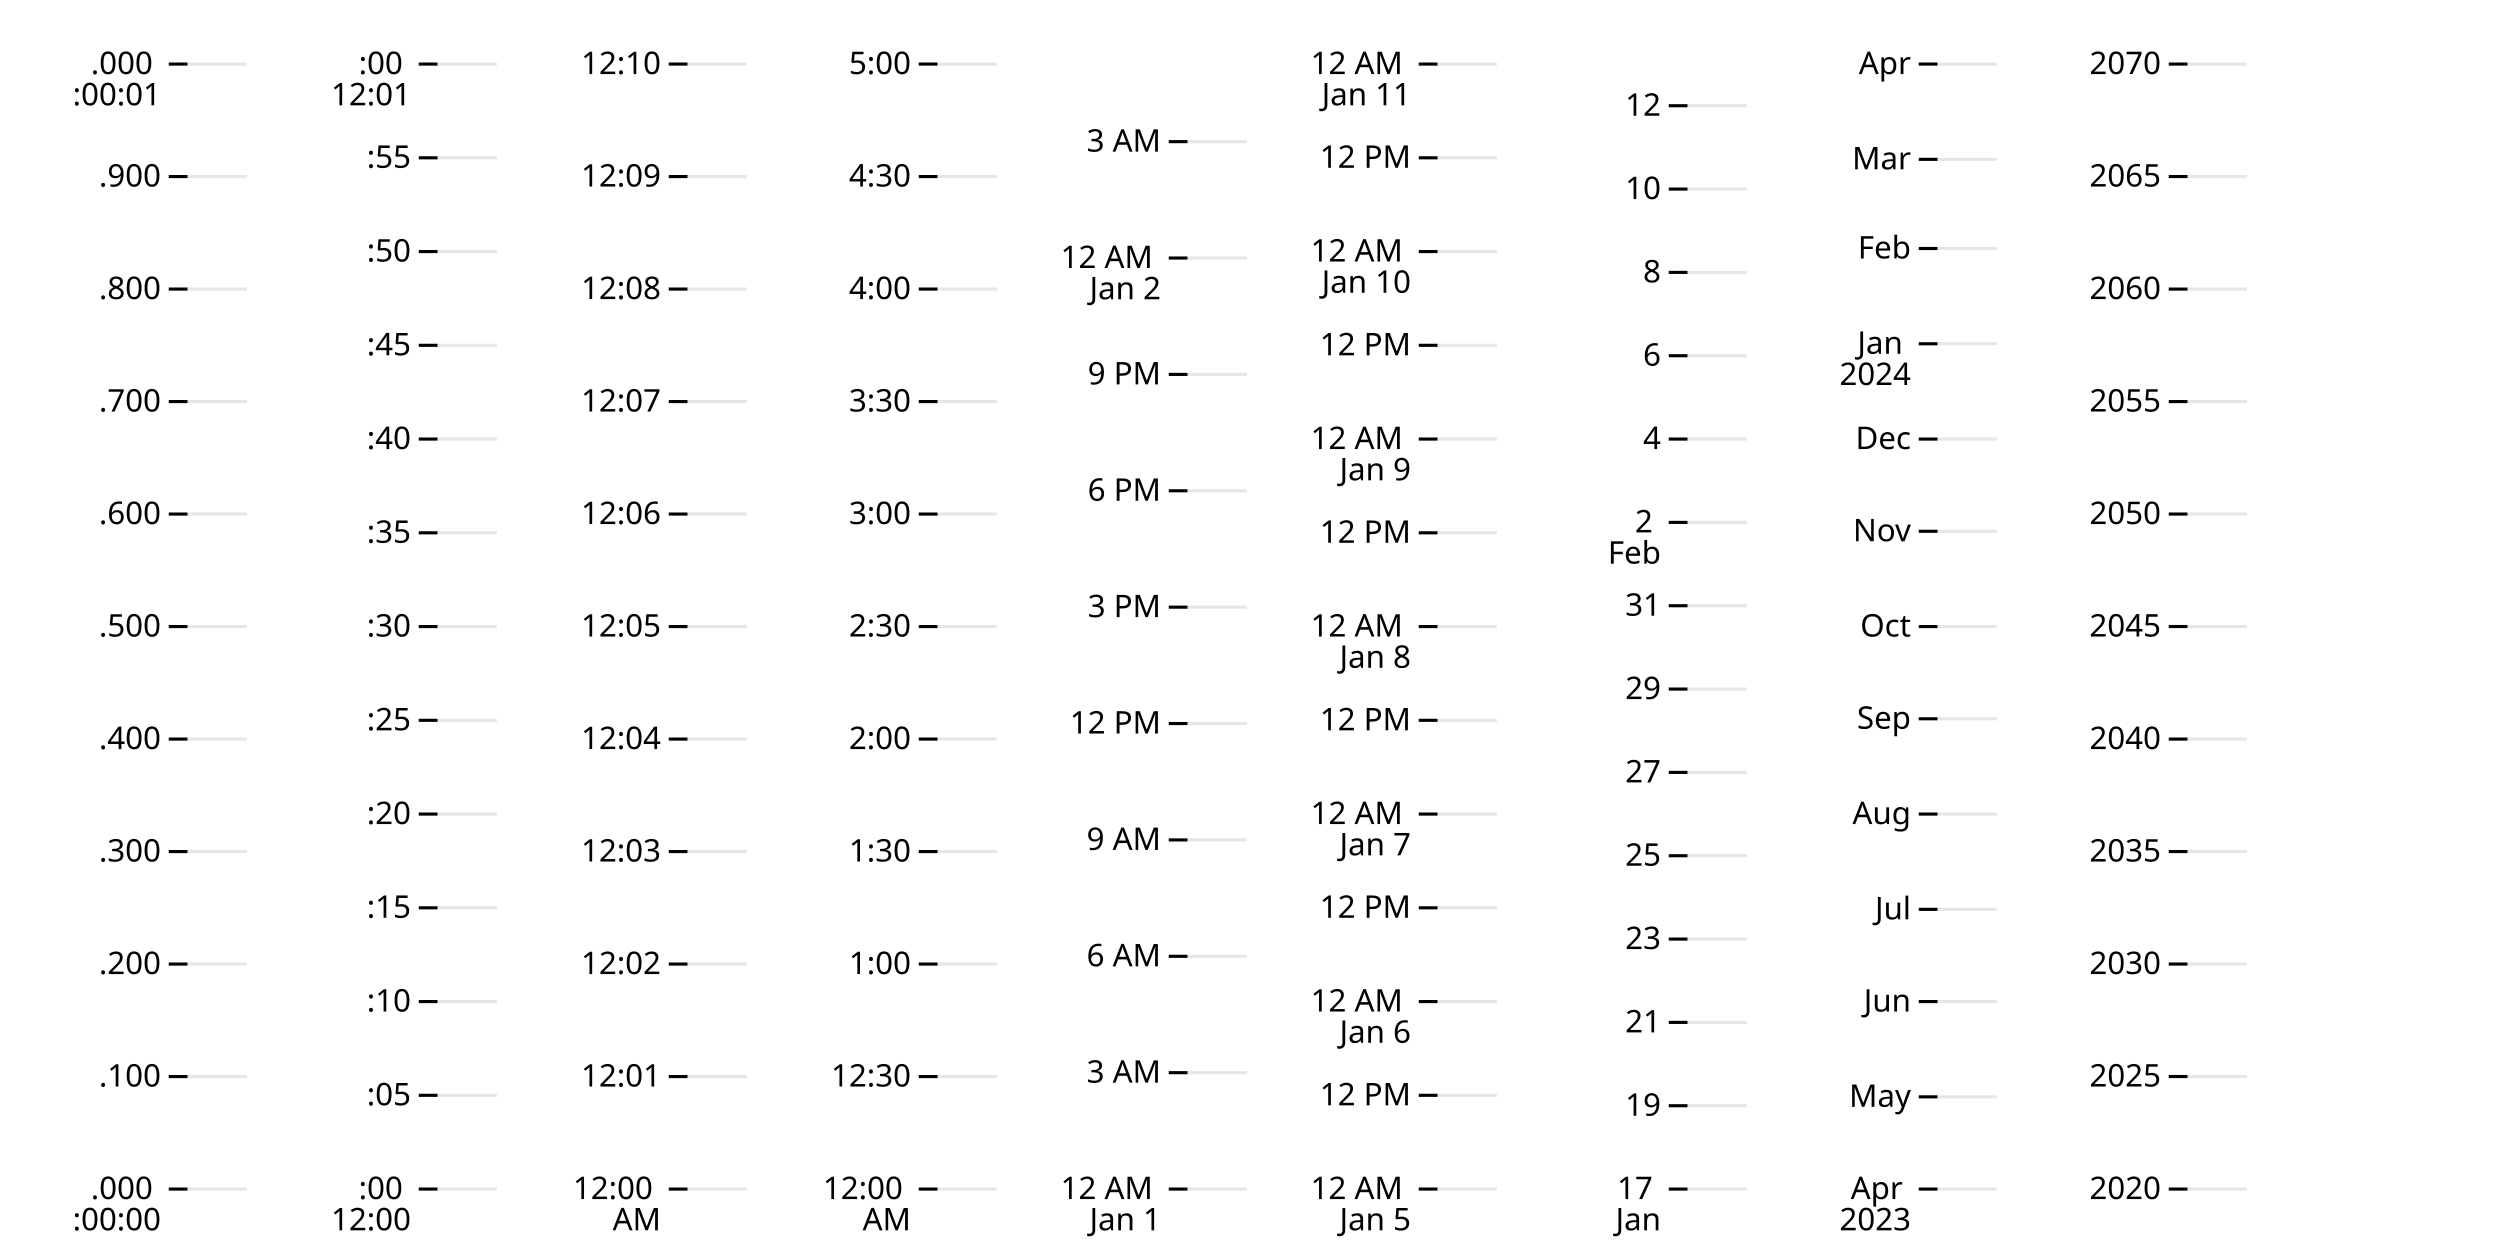
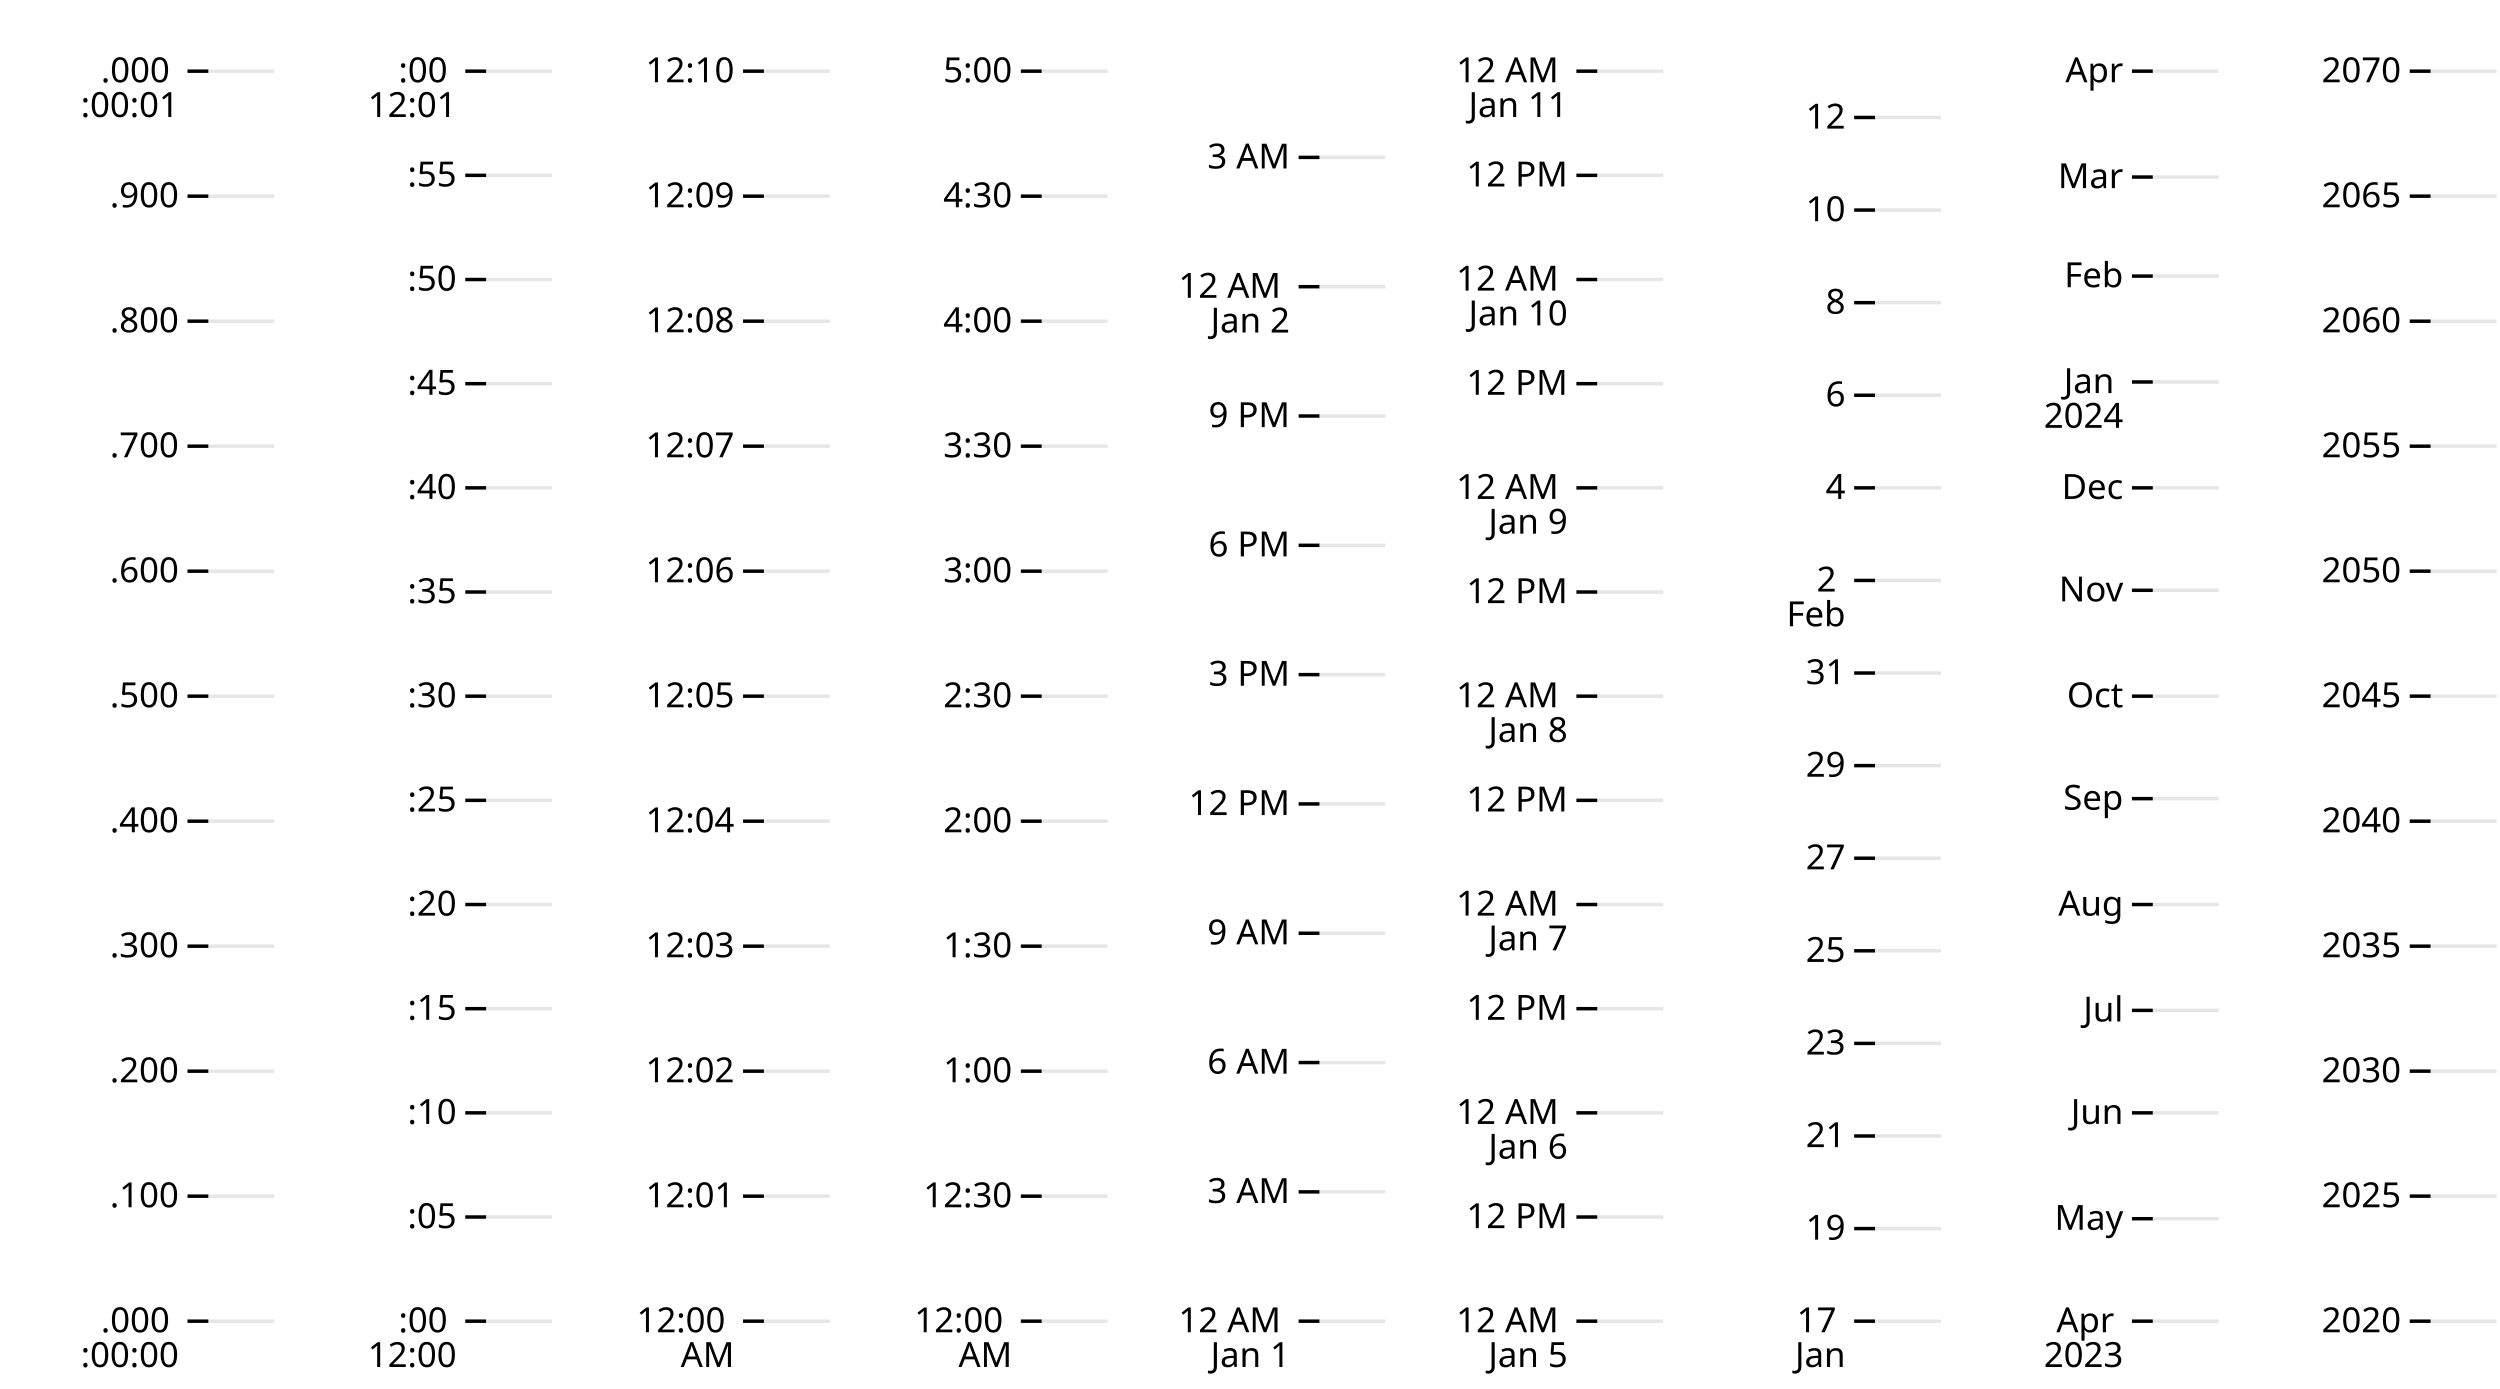
- <svg xmlns="http://www.w3.org/2000/svg" height="400" width="800">
+ <svg xmlns="http://www.w3.org/2000/svg" height="400" width="720">
  <g transform="translate(0,0)">
    <svg class="plot" fill="currentColor" font-family="system-ui, sans-serif" font-size="10" text-anchor="middle" width="80" height="400" viewBox="0 0 80 400">
      <style>
        .plot {
          display: block;
          background: white;
          height: auto;
          height: intrinsic;
          max-width: 100%;
        }

        .plot text,
        .plot tspan {
          white-space: pre;
        }
      </style>
      <g aria-label="y-grid" stroke="currentColor" stroke-opacity="0.1" transform="translate(0,0.5)">
        <line x1="60" x2="79" y1="380" y2="380" />
        <line x1="60" x2="79" y1="344" y2="344" />
        <line x1="60" x2="79" y1="308" y2="308" />
        <line x1="60" x2="79" y1="272" y2="272" />
        <line x1="60" x2="79" y1="236" y2="236" />
        <line x1="60" x2="79" y1="200" y2="200" />
        <line x1="60" x2="79" y1="164" y2="164" />
        <line x1="60" x2="79" y1="128" y2="128" />
        <line x1="60" x2="79" y1="92" y2="92" />
        <line x1="60" x2="79" y1="56" y2="56" />
        <line x1="60" x2="79" y1="20" y2="20" />
      </g>
      <g aria-label="y-axis tick" fill="none" stroke="currentColor" transform="translate(0,0.5)">
        <path transform="translate(60,380)" d="M0,0L-6,0" />
        <path transform="translate(60,344)" d="M0,0L-6,0" />
        <path transform="translate(60,308)" d="M0,0L-6,0" />
        <path transform="translate(60,272)" d="M0,0L-6,0" />
        <path transform="translate(60,236)" d="M0,0L-6,0" />
        <path transform="translate(60,200)" d="M0,0L-6,0" />
        <path transform="translate(60,164)" d="M0,0L-6,0" />
        <path transform="translate(60,128)" d="M0,0L-6,0" />
        <path transform="translate(60,92)" d="M0,0L-6,0" />
        <path transform="translate(60,56)" d="M0,0L-6,0" />
        <path transform="translate(60,20)" d="M0,0L-6,0" />
      </g>
      <g aria-label="y-axis tick label" text-anchor="end" font-variant="tabular-nums" transform="translate(-8.5,0.5)">
        <text transform="translate(60,380)">
          <tspan x="0" y="0.32em">.000</tspan>
          <tspan x="0" dy="1em">:00:00</tspan>
        </text>
        <text y="0.32em" transform="translate(60,344)">.100</text>
        <text y="0.32em" transform="translate(60,308)">.200</text>
        <text y="0.32em" transform="translate(60,272)">.300</text>
        <text y="0.32em" transform="translate(60,236)">.400</text>
        <text y="0.32em" transform="translate(60,200)">.500</text>
        <text y="0.32em" transform="translate(60,164)">.600</text>
        <text y="0.32em" transform="translate(60,128)">.700</text>
        <text y="0.32em" transform="translate(60,92)">.800</text>
        <text y="0.32em" transform="translate(60,56)">.900</text>
        <text transform="translate(60,20)">
          <tspan x="0" y="0.32em">.000</tspan>
          <tspan x="0" dy="1em">:00:01</tspan>
        </text>
      </g>
    </svg>
  </g>
  <g transform="translate(80,0)">
    <svg class="plot" fill="currentColor" font-family="system-ui, sans-serif" font-size="10" text-anchor="middle" width="80" height="400" viewBox="0 0 80 400">
      <style>
        .plot {
          display: block;
          background: white;
          height: auto;
          height: intrinsic;
          max-width: 100%;
        }

        .plot text,
        .plot tspan {
          white-space: pre;
        }
      </style>
      <g aria-label="y-grid" stroke="currentColor" stroke-opacity="0.1" transform="translate(0,0.5)">
        <line x1="60" x2="79" y1="380" y2="380" />
        <line x1="60" x2="79" y1="350" y2="350" />
        <line x1="60" x2="79" y1="320" y2="320" />
        <line x1="60" x2="79" y1="290" y2="290" />
        <line x1="60" x2="79" y1="260" y2="260" />
        <line x1="60" x2="79" y1="230" y2="230" />
        <line x1="60" x2="79" y1="200" y2="200" />
        <line x1="60" x2="79" y1="170" y2="170" />
        <line x1="60" x2="79" y1="140" y2="140" />
        <line x1="60" x2="79" y1="110" y2="110" />
        <line x1="60" x2="79" y1="80" y2="80" />
        <line x1="60" x2="79" y1="50" y2="50" />
        <line x1="60" x2="79" y1="20" y2="20" />
      </g>
      <g aria-label="y-axis tick" fill="none" stroke="currentColor" transform="translate(0,0.5)">
        <path transform="translate(60,380)" d="M0,0L-6,0" />
        <path transform="translate(60,350)" d="M0,0L-6,0" />
        <path transform="translate(60,320)" d="M0,0L-6,0" />
        <path transform="translate(60,290)" d="M0,0L-6,0" />
        <path transform="translate(60,260)" d="M0,0L-6,0" />
        <path transform="translate(60,230)" d="M0,0L-6,0" />
        <path transform="translate(60,200)" d="M0,0L-6,0" />
        <path transform="translate(60,170)" d="M0,0L-6,0" />
        <path transform="translate(60,140)" d="M0,0L-6,0" />
        <path transform="translate(60,110)" d="M0,0L-6,0" />
        <path transform="translate(60,80)" d="M0,0L-6,0" />
        <path transform="translate(60,50)" d="M0,0L-6,0" />
        <path transform="translate(60,20)" d="M0,0L-6,0" />
      </g>
      <g aria-label="y-axis tick label" text-anchor="end" font-variant="tabular-nums" transform="translate(-8.5,0.5)">
        <text transform="translate(60,380)">
          <tspan x="0" y="0.32em">:00</tspan>
          <tspan x="0" dy="1em">12:00</tspan>
        </text>
        <text y="0.32em" transform="translate(60,350)">:05</text>
        <text y="0.32em" transform="translate(60,320)">:10</text>
        <text y="0.32em" transform="translate(60,290)">:15</text>
        <text y="0.32em" transform="translate(60,260)">:20</text>
        <text y="0.32em" transform="translate(60,230)">:25</text>
        <text y="0.32em" transform="translate(60,200)">:30</text>
        <text y="0.32em" transform="translate(60,170)">:35</text>
        <text y="0.32em" transform="translate(60,140)">:40</text>
        <text y="0.32em" transform="translate(60,110)">:45</text>
        <text y="0.32em" transform="translate(60,80)">:50</text>
        <text y="0.32em" transform="translate(60,50)">:55</text>
        <text transform="translate(60,20)">
          <tspan x="0" y="0.32em">:00</tspan>
          <tspan x="0" dy="1em">12:01</tspan>
        </text>
      </g>
    </svg>
  </g>
  <g transform="translate(160,0)">
    <svg class="plot" fill="currentColor" font-family="system-ui, sans-serif" font-size="10" text-anchor="middle" width="80" height="400" viewBox="0 0 80 400">
      <style>
        .plot {
          display: block;
          background: white;
          height: auto;
          height: intrinsic;
          max-width: 100%;
        }

        .plot text,
        .plot tspan {
          white-space: pre;
        }
      </style>
      <g aria-label="y-grid" stroke="currentColor" stroke-opacity="0.1" transform="translate(0,0.5)">
        <line x1="60" x2="79" y1="380" y2="380" />
        <line x1="60" x2="79" y1="344" y2="344" />
        <line x1="60" x2="79" y1="308" y2="308" />
        <line x1="60" x2="79" y1="272" y2="272" />
        <line x1="60" x2="79" y1="236" y2="236" />
        <line x1="60" x2="79" y1="200" y2="200" />
        <line x1="60" x2="79" y1="164" y2="164" />
        <line x1="60" x2="79" y1="128" y2="128" />
        <line x1="60" x2="79" y1="92" y2="92" />
        <line x1="60" x2="79" y1="56" y2="56" />
        <line x1="60" x2="79" y1="20" y2="20" />
      </g>
      <g aria-label="y-axis tick" fill="none" stroke="currentColor" transform="translate(0,0.5)">
        <path transform="translate(60,380)" d="M0,0L-6,0" />
        <path transform="translate(60,344)" d="M0,0L-6,0" />
        <path transform="translate(60,308)" d="M0,0L-6,0" />
        <path transform="translate(60,272)" d="M0,0L-6,0" />
        <path transform="translate(60,236)" d="M0,0L-6,0" />
        <path transform="translate(60,200)" d="M0,0L-6,0" />
        <path transform="translate(60,164)" d="M0,0L-6,0" />
        <path transform="translate(60,128)" d="M0,0L-6,0" />
        <path transform="translate(60,92)" d="M0,0L-6,0" />
        <path transform="translate(60,56)" d="M0,0L-6,0" />
        <path transform="translate(60,20)" d="M0,0L-6,0" />
      </g>
      <g aria-label="y-axis tick label" text-anchor="end" font-variant="tabular-nums" transform="translate(-8.5,0.5)">
        <text transform="translate(60,380)">
          <tspan x="0" y="0.32em">12:00</tspan>
          <tspan x="0" dy="1em">AM</tspan>
        </text>
        <text y="0.32em" transform="translate(60,344)">12:01</text>
        <text y="0.32em" transform="translate(60,308)">12:02</text>
        <text y="0.32em" transform="translate(60,272)">12:03</text>
        <text y="0.32em" transform="translate(60,236)">12:04</text>
        <text y="0.32em" transform="translate(60,200)">12:05</text>
        <text y="0.32em" transform="translate(60,164)">12:06</text>
        <text y="0.32em" transform="translate(60,128)">12:07</text>
        <text y="0.32em" transform="translate(60,92)">12:08</text>
        <text y="0.32em" transform="translate(60,56)">12:09</text>
        <text y="0.32em" transform="translate(60,20)">12:10</text>
      </g>
    </svg>
  </g>
  <g transform="translate(240,0)">
    <svg class="plot" fill="currentColor" font-family="system-ui, sans-serif" font-size="10" text-anchor="middle" width="80" height="400" viewBox="0 0 80 400">
      <style>
        .plot {
          display: block;
          background: white;
          height: auto;
          height: intrinsic;
          max-width: 100%;
        }

        .plot text,
        .plot tspan {
          white-space: pre;
        }
      </style>
      <g aria-label="y-grid" stroke="currentColor" stroke-opacity="0.1" transform="translate(0,0.5)">
        <line x1="60" x2="79" y1="380" y2="380" />
        <line x1="60" x2="79" y1="344" y2="344" />
        <line x1="60" x2="79" y1="308" y2="308" />
        <line x1="60" x2="79" y1="272" y2="272" />
        <line x1="60" x2="79" y1="236" y2="236" />
        <line x1="60" x2="79" y1="200" y2="200" />
        <line x1="60" x2="79" y1="164" y2="164" />
        <line x1="60" x2="79" y1="128" y2="128" />
        <line x1="60" x2="79" y1="92" y2="92" />
        <line x1="60" x2="79" y1="56" y2="56" />
        <line x1="60" x2="79" y1="20" y2="20" />
      </g>
      <g aria-label="y-axis tick" fill="none" stroke="currentColor" transform="translate(0,0.5)">
        <path transform="translate(60,380)" d="M0,0L-6,0" />
        <path transform="translate(60,344)" d="M0,0L-6,0" />
        <path transform="translate(60,308)" d="M0,0L-6,0" />
        <path transform="translate(60,272)" d="M0,0L-6,0" />
        <path transform="translate(60,236)" d="M0,0L-6,0" />
        <path transform="translate(60,200)" d="M0,0L-6,0" />
        <path transform="translate(60,164)" d="M0,0L-6,0" />
        <path transform="translate(60,128)" d="M0,0L-6,0" />
        <path transform="translate(60,92)" d="M0,0L-6,0" />
        <path transform="translate(60,56)" d="M0,0L-6,0" />
        <path transform="translate(60,20)" d="M0,0L-6,0" />
      </g>
      <g aria-label="y-axis tick label" text-anchor="end" font-variant="tabular-nums" transform="translate(-8.5,0.5)">
        <text transform="translate(60,380)">
          <tspan x="0" y="0.32em">12:00</tspan>
          <tspan x="0" dy="1em">AM</tspan>
        </text>
        <text y="0.32em" transform="translate(60,344)">12:30</text>
        <text y="0.32em" transform="translate(60,308)">1:00</text>
        <text y="0.32em" transform="translate(60,272)">1:30</text>
        <text y="0.32em" transform="translate(60,236)">2:00</text>
        <text y="0.32em" transform="translate(60,200)">2:30</text>
        <text y="0.32em" transform="translate(60,164)">3:00</text>
        <text y="0.32em" transform="translate(60,128)">3:30</text>
        <text y="0.32em" transform="translate(60,92)">4:00</text>
        <text y="0.32em" transform="translate(60,56)">4:30</text>
        <text y="0.32em" transform="translate(60,20)">5:00</text>
      </g>
    </svg>
  </g>
  <g transform="translate(320,0)">
    <svg class="plot" fill="currentColor" font-family="system-ui, sans-serif" font-size="10" text-anchor="middle" width="80" height="400" viewBox="0 0 80 400">
      <style>
        .plot {
          display: block;
          background: white;
          height: auto;
          height: intrinsic;
          max-width: 100%;
        }

        .plot text,
        .plot tspan {
          white-space: pre;
        }
      </style>
      <g aria-label="y-grid" stroke="currentColor" stroke-opacity="0.1" transform="translate(0,0.5)">
        <line x1="60" x2="79" y1="380" y2="380" />
        <line x1="60" x2="79" y1="342.759" y2="342.759" />
        <line x1="60" x2="79" y1="305.517" y2="305.517" />
        <line x1="60" x2="79" y1="268.276" y2="268.276" />
        <line x1="60" x2="79" y1="231.034" y2="231.034" />
        <line x1="60" x2="79" y1="193.793" y2="193.793" />
        <line x1="60" x2="79" y1="156.552" y2="156.552" />
        <line x1="60" x2="79" y1="119.31" y2="119.31" />
        <line x1="60" x2="79" y1="82.069" y2="82.069" />
        <line x1="60" x2="79" y1="44.828" y2="44.828" />
      </g>
      <g aria-label="y-axis tick" fill="none" stroke="currentColor" transform="translate(0,0.5)">
        <path transform="translate(60,380)" d="M0,0L-6,0" />
        <path transform="translate(60,342.7586)" d="M0,0L-6,0" />
        <path transform="translate(60,305.5172)" d="M0,0L-6,0" />
        <path transform="translate(60,268.2759)" d="M0,0L-6,0" />
        <path transform="translate(60,231.0345)" d="M0,0L-6,0" />
        <path transform="translate(60,193.7931)" d="M0,0L-6,0" />
        <path transform="translate(60,156.5517)" d="M0,0L-6,0" />
        <path transform="translate(60,119.3103)" d="M0,0L-6,0" />
        <path transform="translate(60,82.06897)" d="M0,0L-6,0" />
        <path transform="translate(60,44.82759)" d="M0,0L-6,0" />
      </g>
      <g aria-label="y-axis tick label" text-anchor="end" font-variant="tabular-nums" transform="translate(-8.5,0.5)">
        <text transform="translate(60,380)">
          <tspan x="0" y="0.32em">12 AM</tspan>
          <tspan x="0" dy="1em">Jan 1</tspan>
        </text>
        <text y="0.32em" transform="translate(60,342.7586)">3 AM</text>
        <text y="0.32em" transform="translate(60,305.5172)">6 AM</text>
        <text y="0.32em" transform="translate(60,268.2759)">9 AM</text>
        <text y="0.32em" transform="translate(60,231.0345)">12 PM</text>
        <text y="0.32em" transform="translate(60,193.7931)">3 PM</text>
        <text y="0.32em" transform="translate(60,156.5517)">6 PM</text>
        <text y="0.32em" transform="translate(60,119.3103)">9 PM</text>
        <text transform="translate(60,82.06897)">
          <tspan x="0" y="0.32em">12 AM</tspan>
          <tspan x="0" dy="1em">Jan 2</tspan>
        </text>
        <text y="0.32em" transform="translate(60,44.82759)">3 AM</text>
      </g>
    </svg>
  </g>
  <g transform="translate(400,0)">
    <svg class="plot" fill="currentColor" font-family="system-ui, sans-serif" font-size="10" text-anchor="middle" width="80" height="400" viewBox="0 0 80 400">
      <style>
        .plot {
          display: block;
          background: white;
          height: auto;
          height: intrinsic;
          max-width: 100%;
        }

        .plot text,
        .plot tspan {
          white-space: pre;
        }
      </style>
      <g aria-label="y-grid" stroke="currentColor" stroke-opacity="0.1" transform="translate(0,0.5)">
        <line x1="60" x2="79" y1="380" y2="380" />
        <line x1="60" x2="79" y1="350" y2="350" />
        <line x1="60" x2="79" y1="320" y2="320" />
        <line x1="60" x2="79" y1="290" y2="290" />
        <line x1="60" x2="79" y1="260" y2="260" />
        <line x1="60" x2="79" y1="230" y2="230" />
        <line x1="60" x2="79" y1="200" y2="200" />
        <line x1="60" x2="79" y1="170" y2="170" />
        <line x1="60" x2="79" y1="140" y2="140" />
        <line x1="60" x2="79" y1="110" y2="110" />
        <line x1="60" x2="79" y1="80" y2="80" />
        <line x1="60" x2="79" y1="50" y2="50" />
        <line x1="60" x2="79" y1="20" y2="20" />
      </g>
      <g aria-label="y-axis tick" fill="none" stroke="currentColor" transform="translate(0,0.5)">
        <path transform="translate(60,380)" d="M0,0L-6,0" />
        <path transform="translate(60,350)" d="M0,0L-6,0" />
        <path transform="translate(60,320)" d="M0,0L-6,0" />
        <path transform="translate(60,290)" d="M0,0L-6,0" />
        <path transform="translate(60,260)" d="M0,0L-6,0" />
        <path transform="translate(60,230)" d="M0,0L-6,0" />
        <path transform="translate(60,200)" d="M0,0L-6,0" />
        <path transform="translate(60,170)" d="M0,0L-6,0" />
        <path transform="translate(60,140)" d="M0,0L-6,0" />
        <path transform="translate(60,110)" d="M0,0L-6,0" />
        <path transform="translate(60,80)" d="M0,0L-6,0" />
        <path transform="translate(60,50)" d="M0,0L-6,0" />
        <path transform="translate(60,20)" d="M0,0L-6,0" />
      </g>
      <g aria-label="y-axis tick label" text-anchor="end" font-variant="tabular-nums" transform="translate(-8.5,0.5)">
        <text transform="translate(60,380)">
          <tspan x="0" y="0.32em">12 AM</tspan>
          <tspan x="0" dy="1em">Jan 5</tspan>
        </text>
        <text y="0.32em" transform="translate(60,350)">12 PM</text>
        <text transform="translate(60,320)">
          <tspan x="0" y="0.32em">12 AM</tspan>
          <tspan x="0" dy="1em">Jan 6</tspan>
        </text>
        <text y="0.32em" transform="translate(60,290)">12 PM</text>
        <text transform="translate(60,260)">
          <tspan x="0" y="0.32em">12 AM</tspan>
          <tspan x="0" dy="1em">Jan 7</tspan>
        </text>
        <text y="0.32em" transform="translate(60,230)">12 PM</text>
        <text transform="translate(60,200)">
          <tspan x="0" y="0.32em">12 AM</tspan>
          <tspan x="0" dy="1em">Jan 8</tspan>
        </text>
        <text y="0.32em" transform="translate(60,170)">12 PM</text>
        <text transform="translate(60,140)">
          <tspan x="0" y="0.32em">12 AM</tspan>
          <tspan x="0" dy="1em">Jan 9</tspan>
        </text>
        <text y="0.32em" transform="translate(60,110)">12 PM</text>
        <text transform="translate(60,80)">
          <tspan x="0" y="0.32em">12 AM</tspan>
          <tspan x="0" dy="1em">Jan 10</tspan>
        </text>
        <text y="0.32em" transform="translate(60,50)">12 PM</text>
        <text transform="translate(60,20)">
          <tspan x="0" y="0.32em">12 AM</tspan>
          <tspan x="0" dy="1em">Jan 11</tspan>
        </text>
      </g>
    </svg>
  </g>
  <g transform="translate(480,0)">
    <svg class="plot" fill="currentColor" font-family="system-ui, sans-serif" font-size="10" text-anchor="middle" width="80" height="400" viewBox="0 0 80 400">
      <style>
        .plot {
          display: block;
          background: white;
          height: auto;
          height: intrinsic;
          max-width: 100%;
        }

        .plot text,
        .plot tspan {
          white-space: pre;
        }
      </style>
      <g aria-label="y-grid" stroke="currentColor" stroke-opacity="0.1" transform="translate(0,0.5)">
        <line x1="60" x2="79" y1="380" y2="380" />
        <line x1="60" x2="79" y1="353.333" y2="353.333" />
        <line x1="60" x2="79" y1="326.667" y2="326.667" />
        <line x1="60" x2="79" y1="300" y2="300" />
        <line x1="60" x2="79" y1="273.333" y2="273.333" />
        <line x1="60" x2="79" y1="246.667" y2="246.667" />
        <line x1="60" x2="79" y1="220" y2="220" />
        <line x1="60" x2="79" y1="193.333" y2="193.333" />
        <line x1="60" x2="79" y1="166.667" y2="166.667" />
        <line x1="60" x2="79" y1="140" y2="140" />
        <line x1="60" x2="79" y1="113.333" y2="113.333" />
        <line x1="60" x2="79" y1="86.667" y2="86.667" />
        <line x1="60" x2="79" y1="60" y2="60" />
        <line x1="60" x2="79" y1="33.333" y2="33.333" />
      </g>
      <g aria-label="y-axis tick" fill="none" stroke="currentColor" transform="translate(0,0.5)">
        <path transform="translate(60,380)" d="M0,0L-6,0" />
        <path transform="translate(60,353.3333)" d="M0,0L-6,0" />
        <path transform="translate(60,326.6667)" d="M0,0L-6,0" />
        <path transform="translate(60,300)" d="M0,0L-6,0" />
        <path transform="translate(60,273.3333)" d="M0,0L-6,0" />
        <path transform="translate(60,246.6667)" d="M0,0L-6,0" />
        <path transform="translate(60,220)" d="M0,0L-6,0" />
        <path transform="translate(60,193.3333)" d="M0,0L-6,0" />
        <path transform="translate(60,166.6667)" d="M0,0L-6,0" />
        <path transform="translate(60,140)" d="M0,0L-6,0" />
        <path transform="translate(60,113.3333)" d="M0,0L-6,0" />
        <path transform="translate(60,86.66667)" d="M0,0L-6,0" />
        <path transform="translate(60,60)" d="M0,0L-6,0" />
        <path transform="translate(60,33.33333)" d="M0,0L-6,0" />
      </g>
      <g aria-label="y-axis tick label" text-anchor="end" font-variant="tabular-nums" transform="translate(-8.5,0.5)">
        <text transform="translate(60,380)">
          <tspan x="0" y="0.32em">17</tspan>
          <tspan x="0" dy="1em">Jan</tspan>
        </text>
        <text y="0.32em" transform="translate(60,353.3333)">19</text>
        <text y="0.32em" transform="translate(60,326.6667)">21</text>
        <text y="0.32em" transform="translate(60,300)">23</text>
        <text y="0.32em" transform="translate(60,273.3333)">25</text>
        <text y="0.32em" transform="translate(60,246.6667)">27</text>
        <text y="0.32em" transform="translate(60,220)">29</text>
        <text y="0.32em" transform="translate(60,193.3333)">31</text>
        <text transform="translate(60,166.6667)">
          <tspan x="0" y="0.32em">2</tspan>
          <tspan x="0" dy="1em">Feb</tspan>
        </text>
        <text y="0.32em" transform="translate(60,140)">4</text>
        <text y="0.32em" transform="translate(60,113.3333)">6</text>
        <text y="0.32em" transform="translate(60,86.66667)">8</text>
        <text y="0.32em" transform="translate(60,60)">10</text>
        <text y="0.32em" transform="translate(60,33.33333)">12</text>
      </g>
    </svg>
  </g>
  <g transform="translate(560,0)">
    <svg class="plot" fill="currentColor" font-family="system-ui, sans-serif" font-size="10" text-anchor="middle" width="80" height="400" viewBox="0 0 80 400">
      <style>
        .plot {
          display: block;
          background: white;
          height: auto;
          height: intrinsic;
          max-width: 100%;
        }

        .plot text,
        .plot tspan {
          white-space: pre;
        }
      </style>
      <g aria-label="y-grid" stroke="currentColor" stroke-opacity="0.1" transform="translate(0,0.5)">
        <line x1="60" x2="79" y1="380" y2="380" />
        <line x1="60" x2="79" y1="350.492" y2="350.492" />
        <line x1="60" x2="79" y1="320" y2="320" />
        <line x1="60" x2="79" y1="290.492" y2="290.492" />
        <line x1="60" x2="79" y1="260" y2="260" />
        <line x1="60" x2="79" y1="229.508" y2="229.508" />
        <line x1="60" x2="79" y1="200" y2="200" />
        <line x1="60" x2="79" y1="169.508" y2="169.508" />
        <line x1="60" x2="79" y1="140" y2="140" />
        <line x1="60" x2="79" y1="109.508" y2="109.508" />
        <line x1="60" x2="79" y1="79.016" y2="79.016" />
        <line x1="60" x2="79" y1="50.492" y2="50.492" />
        <line x1="60" x2="79" y1="20" y2="20" />
      </g>
      <g aria-label="y-axis tick" fill="none" stroke="currentColor" transform="translate(0,0.5)">
        <path transform="translate(60,380)" d="M0,0L-6,0" />
        <path transform="translate(60,350.4918)" d="M0,0L-6,0" />
        <path transform="translate(60,320)" d="M0,0L-6,0" />
        <path transform="translate(60,290.4918)" d="M0,0L-6,0" />
        <path transform="translate(60,260)" d="M0,0L-6,0" />
        <path transform="translate(60,229.5082)" d="M0,0L-6,0" />
        <path transform="translate(60,200)" d="M0,0L-6,0" />
        <path transform="translate(60,169.5082)" d="M0,0L-6,0" />
        <path transform="translate(60,140)" d="M0,0L-6,0" />
        <path transform="translate(60,109.5082)" d="M0,0L-6,0" />
        <path transform="translate(60,79.01639)" d="M0,0L-6,0" />
        <path transform="translate(60,50.4918)" d="M0,0L-6,0" />
        <path transform="translate(60,20)" d="M0,0L-6,0" />
      </g>
      <g aria-label="y-axis tick label" text-anchor="end" font-variant="tabular-nums" transform="translate(-8.5,0.5)">
        <text transform="translate(60,380)">
          <tspan x="0" y="0.32em">Apr</tspan>
          <tspan x="0" dy="1em">2023</tspan>
        </text>
        <text y="0.32em" transform="translate(60,350.4918)">May</text>
        <text y="0.32em" transform="translate(60,320)">Jun</text>
        <text y="0.32em" transform="translate(60,290.4918)">Jul</text>
        <text y="0.32em" transform="translate(60,260)">Aug</text>
        <text y="0.32em" transform="translate(60,229.5082)">Sep</text>
        <text y="0.32em" transform="translate(60,200)">Oct</text>
        <text y="0.32em" transform="translate(60,169.5082)">Nov</text>
        <text y="0.32em" transform="translate(60,140)">Dec</text>
        <text transform="translate(60,109.5082)">
          <tspan x="0" y="0.32em">Jan</tspan>
          <tspan x="0" dy="1em">2024</tspan>
        </text>
        <text y="0.32em" transform="translate(60,79.01639)">Feb</text>
        <text y="0.32em" transform="translate(60,50.4918)">Mar</text>
        <text y="0.32em" transform="translate(60,20)">Apr</text>
      </g>
    </svg>
  </g>
  <g transform="translate(640,0)">
    <svg class="plot" fill="currentColor" font-family="system-ui, sans-serif" font-size="10" text-anchor="middle" width="80" height="400" viewBox="0 0 80 400">
      <style>
        .plot {
          display: block;
          background: white;
          height: auto;
          height: intrinsic;
          max-width: 100%;
        }

        .plot text,
        .plot tspan {
          white-space: pre;
        }
      </style>
      <g aria-label="y-grid" stroke="currentColor" stroke-opacity="0.1" transform="translate(0,0.5)">
        <line x1="60" x2="79" y1="380" y2="380" />
        <line x1="60" x2="79" y1="343.986" y2="343.986" />
        <line x1="60" x2="79" y1="307.992" y2="307.992" />
        <line x1="60" x2="79" y1="271.998" y2="271.998" />
        <line x1="60" x2="79" y1="236.004" y2="236.004" />
        <line x1="60" x2="79" y1="199.99" y2="199.99" />
        <line x1="60" x2="79" y1="163.996" y2="163.996" />
        <line x1="60" x2="79" y1="128.002" y2="128.002" />
        <line x1="60" x2="79" y1="92.008" y2="92.008" />
        <line x1="60" x2="79" y1="55.994" y2="55.994" />
        <line x1="60" x2="79" y1="20" y2="20" />
      </g>
      <g aria-label="y-axis tick" fill="none" stroke="currentColor" transform="translate(0,0.5)">
        <path transform="translate(60,380)" d="M0,0L-6,0" />
        <path transform="translate(60,343.9862)" d="M0,0L-6,0" />
        <path transform="translate(60,307.9921)" d="M0,0L-6,0" />
        <path transform="translate(60,271.998)" d="M0,0L-6,0" />
        <path transform="translate(60,236.0039)" d="M0,0L-6,0" />
        <path transform="translate(60,199.9901)" d="M0,0L-6,0" />
        <path transform="translate(60,163.9961)" d="M0,0L-6,0" />
        <path transform="translate(60,128.002)" d="M0,0L-6,0" />
        <path transform="translate(60,92.00788)" d="M0,0L-6,0" />
        <path transform="translate(60,55.99409)" d="M0,0L-6,0" />
        <path transform="translate(60,20)" d="M0,0L-6,0" />
      </g>
      <g aria-label="y-axis tick label" text-anchor="end" font-variant="tabular-nums" transform="translate(-8.5,0.5)">
        <text y="0.32em" transform="translate(60,380)">2020</text>
        <text y="0.32em" transform="translate(60,343.9862)">2025</text>
        <text y="0.32em" transform="translate(60,307.9921)">2030</text>
        <text y="0.32em" transform="translate(60,271.998)">2035</text>
        <text y="0.32em" transform="translate(60,236.0039)">2040</text>
        <text y="0.32em" transform="translate(60,199.9901)">2045</text>
        <text y="0.32em" transform="translate(60,163.9961)">2050</text>
        <text y="0.32em" transform="translate(60,128.002)">2055</text>
        <text y="0.32em" transform="translate(60,92.00788)">2060</text>
        <text y="0.32em" transform="translate(60,55.99409)">2065</text>
        <text y="0.32em" transform="translate(60,20)">2070</text>
      </g>
    </svg>
  </g>
</svg>
